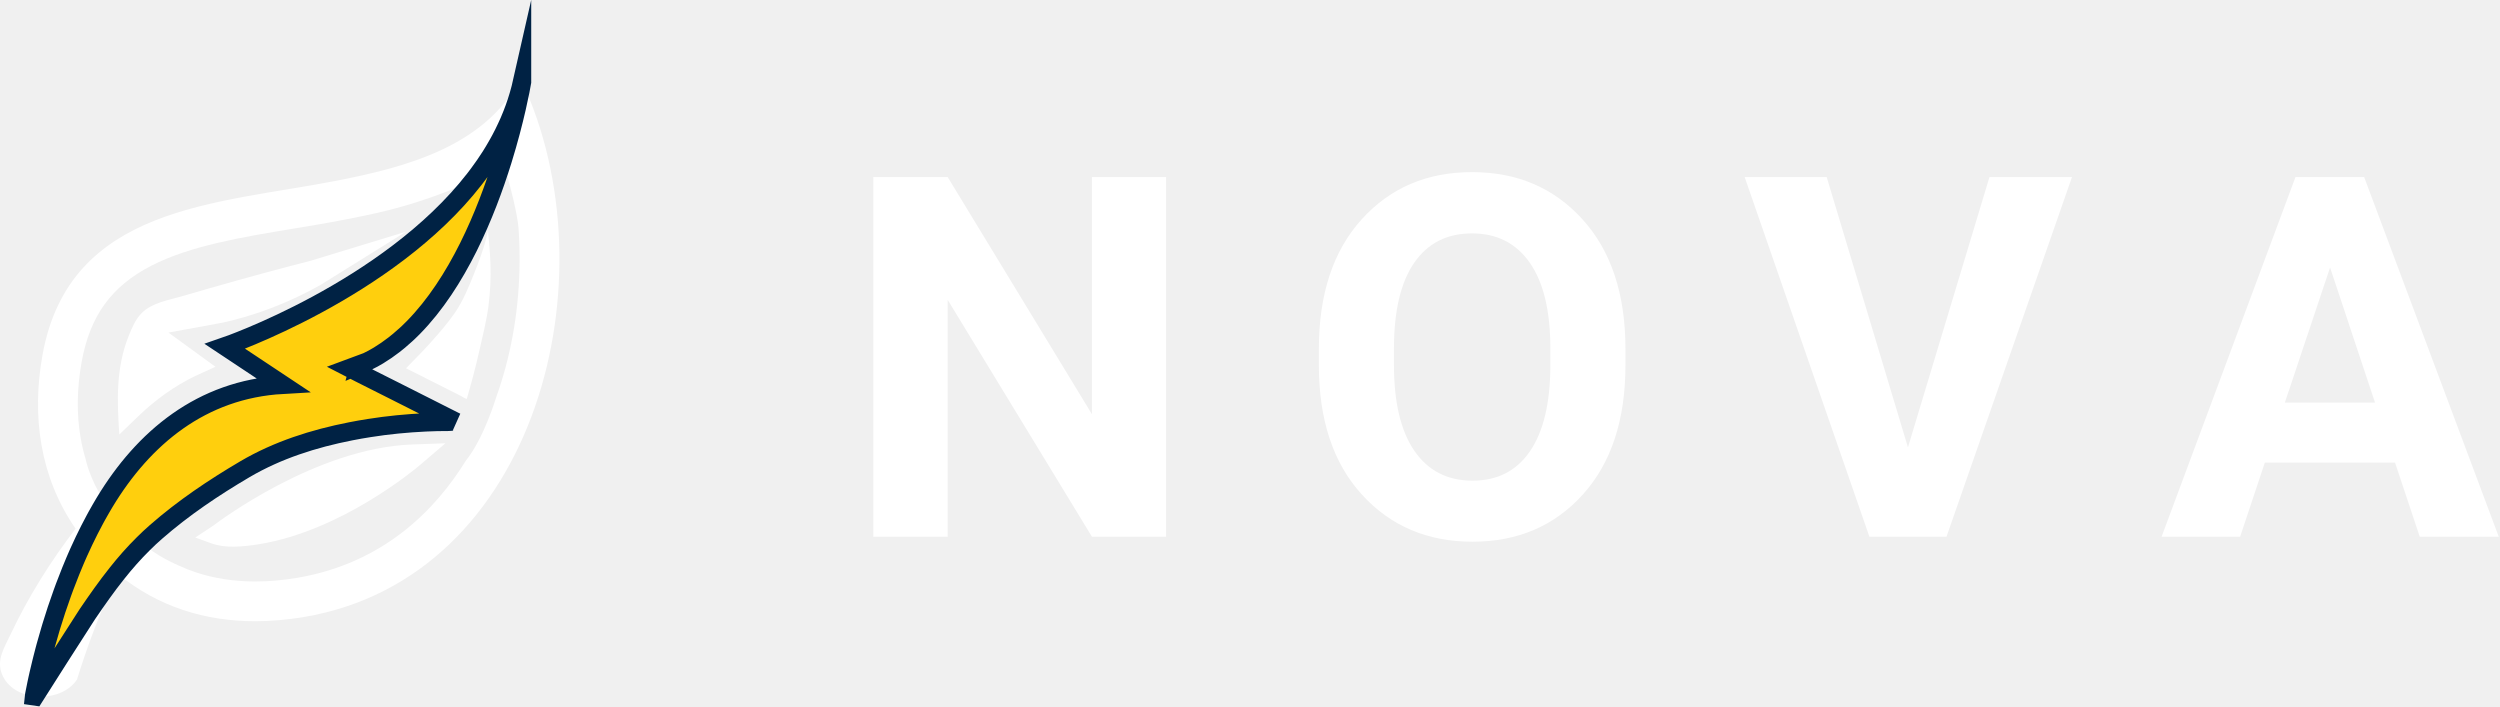
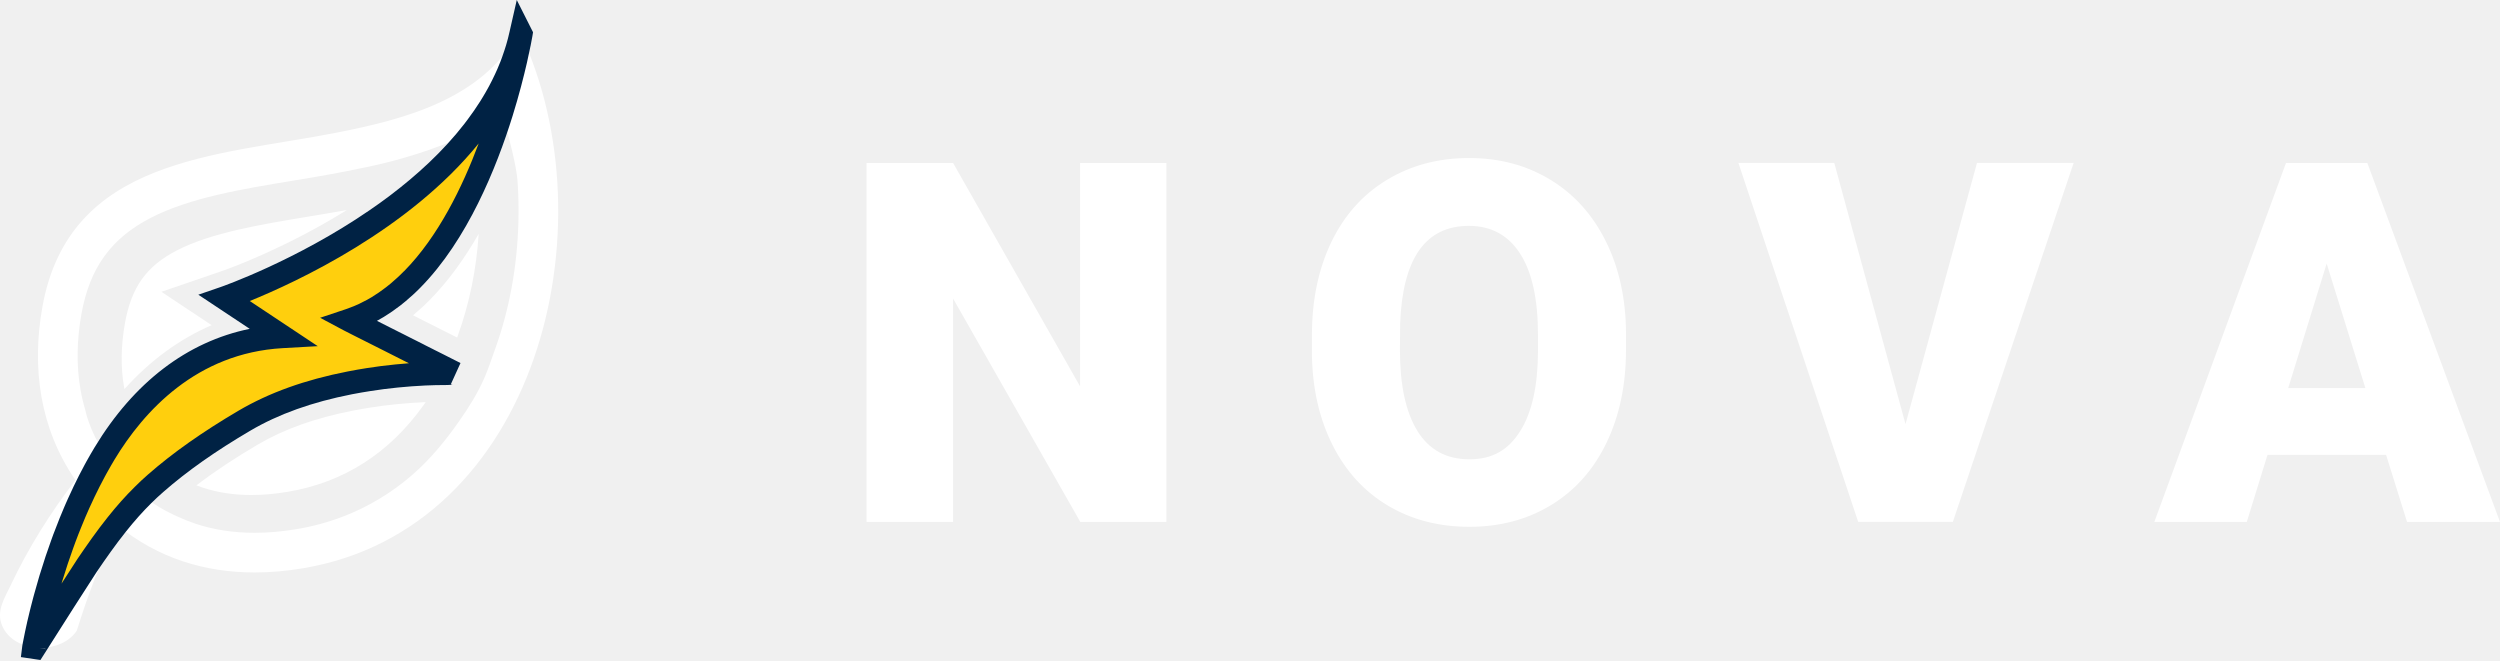
- <svg xmlns="http://www.w3.org/2000/svg" id="a" viewBox="0 0 1088.72 307.61">
-   <g style="isolation:isolate;">
-     <text transform="translate(366.33 233.75)" style="fill:#fff; font-family:Roboto-Bold, Roboto; font-size:220.32px; font-weight:700; isolation:isolate; letter-spacing:.2em;">
-       <tspan x="0" y="0">N</tspan>
-     </text>
-     <text transform="translate(565.1 233.75)" style="fill:#fff; font-family:Roboto-Bold, Roboto; font-size:220.32px; font-weight:700; isolation:isolate; letter-spacing:.19em;">
-       <tspan x="0" y="0">O</tspan>
-     </text>
-     <text transform="translate(758.92 233.75)" style="fill:#fff; font-family:Roboto-Bold, Roboto; font-size:220.32px; font-weight:700; isolation:isolate; letter-spacing:.16em;">
-       <tspan x="0" y="0">V</tspan>
-     </text>
-     <text transform="translate(940.48 233.75)" style="fill:#fff; font-family:Roboto-Bold, Roboto; font-size:220.32px; font-weight:700; isolation:isolate; letter-spacing:.2em;">
-       <tspan x="0" y="0">A</tspan>
-     </text>
-   </g>
-   <path d="M227.18,35.31h-1.04c-15.87,28.75-49.66,37.54-79.68,43.41-52.18,10.17-116.17,10.88-127.93,75.74-4.82,26.62-1.15,53.32,14.39,75.77-10.79,14.06-20.64,29.75-28.21,45.82-2.72,5.79-6.5,11.34-3.75,17.78,2.34,5.52,7.88,8.64,13.86,9.4.97-5.42,7.03-36.87,21.86-67.9,2.69-5.63,5.65-11.22,8.93-16.66-6.8-10.45-8.36-18.9-8.36-18.9-.87-2.88-1.57-5.84-2.1-8.87-1.85-10.44-1.69-21.66.42-33.37,3.63-19.98,12.96-32.86,30.24-41.77,17.02-8.77,39.76-12.52,61.76-16.16,7.32-1.21,14.88-2.46,22.2-3.89,5.49-1.07,12.01-2.34,19.09-4.1,0,0,21.33-5.07,37.78-13.66,9.71-12.5,17.21-26.6,20.71-42.3-.05-.11-.11-.23-.17-.34Z" style="fill:#fff;" />
-   <path d="M227.36,35.68c-.42,2.42-2.95,16.32-8.48,34.12,0,0,6.71,21.32,7.05,31.37.34,5.38.43,10.84.29,16.35-.5,19.52-3.97,38.41-10.19,55.63,0,0-5.27,17.68-13.15,27.46-13.15,21.3-35.81,44.68-73.48,51.03-6.29,1.06-12.42,1.59-18.26,1.59-9.23,0-17.94-1.34-25.91-4-2.6-.87-5.13-1.87-7.61-3.03,0,0-10.36-4.44-15.17-9.46-4.16,4.1-7.94,8.41-11.5,12.9-4.49,5.63-8.64,11.54-12.83,17.69-.47.7-.9,1.41-1.36,2.11-7.28,11.21-14.42,22.53-21.6,33.81.87.09,1.73.14,2.6.14,6.24,0,12.48-2.49,15.77-7.48,4.87-15.74,10.77-31.09,17.83-45.94,17.68,14.41,38.15,20.57,59.79,20.57,6.95,0,14.01-.64,21.14-1.83,102.46-17.26,134.33-149.09,95.08-233.05h0ZM156.61,162.53c2.75,1.39,6.64,3.35,10.96,5.52-4.31-2.19-8.21-4.15-10.96-5.52ZM152.55,160.47h0s1.55.79,4.07,2.06c-2.37-1.2-3.87-1.96-4.06-2.06h-.01Z" style="fill:#fff;" />
-   <path d="M156.37,159.05c-1.25.51-2.52.99-3.82,1.43.19.1,1.69.87,4.06,2.06,2.75,1.37,6.64,3.33,10.96,5.52,1.34.66,2.71,1.36,4.1,2.06.7.34,1.4.7,2.1,1.06l3.17,1.6c.7.36,1.41.7,2.11,1.06,1.04.52,2.07,1.04,3.09,1.57.34.17.69.34,1.02.51,1.34.67,2.65,1.34,3.89,1.96.62.32,1.22.62,1.82.92.59.29,1.16.59,1.71.87,4.43,2.23,7.56,3.81,8.08,4.07-.83-.33-2.62-.03-3.45-.03-3.28-.01-6.55.06-9.84.22-4.11.19-8.22.5-12.32.9-4.09.41-8.18.93-12.24,1.58-2.71.42-5.41.9-8.11,1.43-16.1,3.16-31.83,8.16-46.02,16.49-13.63,8.02-26.85,16.9-38.78,27.34-1.9,1.65-3.72,3.36-5.46,5.1-4.16,4.1-7.94,8.41-11.5,12.9-4.49,5.63-8.64,11.54-12.83,17.69-.47.7-.9,1.41-1.36,2.11-7.28,11.21-14.42,22.53-21.6,33.81l-.34-.05c.01-.1.04-.22.06-.34.03-.18.06-.37.1-.59.2-1.09.52-2.69.94-4.7.14-.66.29-1.37.46-2.14.03-.13.06-.25.09-.39.11-.53.24-1.08.37-1.65.33-1.44.7-2.99,1.11-4.65.17-.67.33-1.35.51-2.05.29-1.18.61-2.42.95-3.69.17-.6.33-1.22.5-1.85.62-2.25,1.3-4.63,2.04-7.1.14-.51.31-1.02.46-1.54,1.37-4.49,2.94-9.3,4.75-14.28.33-.93.67-1.86,1.02-2.79.84-2.25,1.72-4.53,2.66-6.83.56-1.39,1.15-2.8,1.74-4.2.24-.59.5-1.17.76-1.77.32-.75.65-1.5.99-2.25.73-1.63,1.49-3.27,2.27-4.9.03-.06.05-.13.09-.19,1.46-3.05,3.02-6.12,4.66-9.16.27-.5.53-.99.81-1.49.53-.98,1.09-1.96,1.67-2.95.28-.48.56-.98.85-1.46.31-.52.62-1.06.94-1.59,16.89-27.96,42.16-49.12,77.52-51.12l-25.17-16.72s71.01-24.37,108.68-72.87c.09-.11.18-.22.25-.33.52-.67,1.03-1.35,1.54-2.04,1.82-2.44,3.55-4.95,5.19-7.52.47-.76.95-1.53,1.41-2.3.41-.66.8-1.34,1.18-2.01.22-.36.42-.73.62-1.09.01-.01.03-.04.04-.06.37-.65.74-1.31,1.08-1.97.93-1.73,1.81-3.5,2.63-5.28.38-.8.75-1.62,1.11-2.43.47-1.11.93-2.21,1.37-3.33.32-.81.62-1.63.92-2.44.34-.93.66-1.87.97-2.81.25-.79.51-1.58.74-2.37.1-.32.19-.65.29-.98.2-.71.39-1.43.59-2.15.05-.22.11-.43.17-.65.22-.84.41-1.68.6-2.52v.03c-.41,2.42-2.94,16.32-8.46,34.12-7.23,23.26-19.56,53.21-38.97,72.9-.66.65-1.32,1.31-2,1.96-.34.32-.67.64-1.02.95-1.03.94-2.07,1.86-3.13,2.75-.71.59-1.43,1.17-2.15,1.73-2.18,1.68-4.43,3.25-6.76,4.66-.78.47-1.57.92-2.37,1.36-1.18.65-2.39,1.26-3.63,1.85-.83.38-1.65.74-2.49,1.09h0Z" style="fill:#ffcf0d; stroke:#024; stroke-miterlimit:10; stroke-width:8px;" />
-   <path d="M32.93,230.23s6.61,10.38,18.43,19.76" style="fill:none;" />
-   <path d="M218.88,69.8c-3.28,2.98-7.57,5.71-12.24,8.16" style="fill:none;" />
-   <path d="M176.82,100.89l-37.24,23.19c-20.54,11.59-38.62,15.65-44.02,16.68l-22.21,4.07,20.46,14.89-8.77,4.01c-8.84,4.26-17.35,10.28-25.19,17.88l-7.89,7.62c-.99-14.83-1.53-28.99,4.14-43.08,1.39-3.45,2.88-7,5.51-9.71,4.45-4.58,11.62-5.69,17.5-7.39,15.74-4.59,31.51-9.06,47.38-13.21,2.94-.78,5.89-1.54,8.83-2.29l41.49-12.65h0Z" style="fill:#fff;" />
-   <path d="M62.45,236.75c-.6-.62-1.12-1.26-1.51-1.9" style="fill:none;" />
-   <path d="M194,193.03l-11.12,9.49c-.65.53-1.3,1.08-1.96,1.62-1.49,1.2-3,2.35-4.53,3.49-2.23,1.65-4.49,3.26-6.78,4.81-2.85,1.93-5.77,3.81-8.72,5.59-3.39,2.04-6.83,3.98-10.35,5.8-3.81,1.97-7.7,3.81-11.66,5.46s-8.36,3.27-12.65,4.57-8.82,2.38-13.32,3.12c-3.63.59-7.33,1.03-11,1.09-3.36.05-6.78-.32-9.96-1.48-2.3-.84-4.61-1.67-6.91-2.51l7.92-5.23c1.79-1.37,44.56-33.73,86.43-35.28l14.61-.53h.01Z" style="fill:#fff;" />
-   <path d="M213.22,128.55c-.13,1.44-.27,2.86-.45,4.3-.81,6.69-2.53,13.22-4,19.79-1.58,7.13-3.45,13.97-5.5,21.1-1.27-.36-1.48-.78-2.65-1.36l-4.51-2.28c-6.17-3.12-12.36-6.22-18.53-9.34-.25-.13-.51-.25-.76-.38l7.27-7.47c.41-.42.81-.85,1.21-1.3.47-.5.93-.99,1.39-1.5.51-.57,1.02-1.13,1.53-1.71,3.44-3.86,6.83-7.78,9.77-12.03,3.64-5.26,6.06-11.2,8.42-17.1,2.16-5.42,4.26-10.93,5.63-16.62.17-.7.32-1.41.46-2.13.05.46.09.92.14,1.36.11,1.2.23,2.39.33,3.59.14,1.68.28,3.36.39,5.04.43,5.99.38,12.03-.13,18.02h-.03Z" style="fill:#fff;" />
+ <svg xmlns="http://www.w3.org/2000/svg" id="a" viewBox="0 0 1088.72 287.45">
+   <path d="M507.92,227.29h-37.46l-55.4-97.27v97.27h-37.68V70.98h37.68l55.3,97.27v-97.27h37.58v156.31h-.01Z" style="fill:#fff;" />
+   <path d="M708.1,152.35c0,15.24-2.83,28.74-8.48,40.47-5.65,11.73-13.69,20.78-24.1,27.1-10.41,6.34-22.28,9.5-35.59,9.5s-25.12-3.06-35.43-9.18c-10.31-6.12-18.34-14.87-24.1-26.25-5.77-11.38-8.79-24.45-9.07-39.19v-8.8c0-15.32,2.81-28.83,8.43-40.53,5.61-11.7,13.67-20.74,24.16-27.1,10.49-6.36,22.42-9.55,35.8-9.55s25.04,3.15,35.43,9.45c10.38,6.3,18.45,15.27,24.21,26.89,5.77,11.63,8.67,24.96,8.75,39.99v7.19h0ZM669.77,145.81c0-15.53-2.59-27.32-7.79-35.37s-12.61-12.08-22.28-12.08c-18.9,0-28.88,14.17-29.95,42.51l-.1,11.49c0,15.32,2.54,27.09,7.62,35.32,5.08,8.23,12.64,12.34,22.66,12.34s16.85-4.04,22.01-12.13c5.16-8.09,7.77-19.72,7.84-34.89v-7.19h-.01Z" style="fill:#fff;" />
+   <path d="M829.81,184.77l31.14-113.8h42.09l-52.6,156.31h-41.22l-52.17-156.31h41.76l31.03,113.8h-.01Z" style="fill:#fff;" />
+   <path d="M1039.11,198.09h-51.64l-9.02,29.2h-40.26l57.33-156.31h35.43l57.76,156.31h-40.47l-9.13-29.2h0ZM996.49,169h33.6l-16.85-54.22-16.75,54.22Z" style="fill:#fff;" />
+   <path d="M226.71,14.54h-1.04c-15.84,28.69-49.56,37.46-79.51,43.32-52.07,10.15-115.93,10.86-127.66,75.58-4.81,26.57-1.14,53.21,14.36,75.62-10.77,14.03-20.6,29.69-28.16,45.72-2.72,5.78-6.49,11.32-3.75,17.74,2.34,5.51,7.86,8.62,13.83,9.39.97-5.41,7.01-36.79,21.82-67.75,2.68-5.61,5.64-11.2,8.92-16.62-6.78-10.43-8.34-18.86-8.34-18.86-.86-2.87-1.56-5.83-2.1-8.85-1.84-10.41-1.69-21.62.42-33.3,3.62-19.94,12.93-32.79,30.18-41.68,16.98-8.75,39.67-12.5,61.63-16.13,7.3-1.21,14.85-2.45,22.15-3.89,5.47-1.07,11.99-2.34,19.05-4.09,0,0,21.29-5.05,37.71-13.63,9.69-12.47,17.17-26.54,20.66-42.21-.05-.11-.11-.23-.17-.34Z" style="fill:#fff;" />
+   <path d="M226.89,14.91c-.42,2.41-2.95,16.28-8.46,34.05,0,0,6.69,21.27,7.04,31.31.34,5.37.43,10.82.29,16.32-.5,19.48-3.96,38.33-10.17,55.51-1.51,4.18-2.86,8.37-4.64,12.46-2.91,6.69-6.81,12.89-11,18.86-6.03,8.61-12.61,16.65-20.6,23.56-8.7,7.52-18.63,13.55-29.34,17.73-6.72,2.62-13.77,4.57-20.89,5.73-6.27,1.05-12.4,1.59-18.22,1.59-9.21,0-17.91-1.33-25.86-3.99-2.59-.86-5.12-1.87-7.59-3.02,0,0-10.34-4.43-15.14-9.44-4.15,4.09-7.92,8.39-11.48,12.88-4.48,5.61-8.62,11.52-12.8,17.65-.47.7-.9,1.41-1.36,2.11-7.26,11.19-14.39,22.48-21.55,33.74.86.09,1.73.14,2.59.14,6.22,0,12.46-2.49,15.74-7.47,4.86-15.71,10.74-31.03,17.79-45.85,17.64,14.38,38.07,20.52,59.66,20.52,6.93,0,13.98-.63,21.09-1.83,102.25-17.22,134.05-148.78,94.88-232.56h.01ZM156.29,141.5c2.74,1.38,6.63,3.34,10.93,5.51-4.31-2.18-8.19-4.14-10.93-5.51ZM152.24,139.45h0s1.55.79,4.06,2.06c-2.36-1.19-3.86-1.96-4.05-2.06h-.01Z" style="fill:#fff;" />
+   <path d="M32.86,209.05s6.59,10.36,18.39,19.72" style="fill:none;" />
+   <path d="M218.43,48.96c-3.28,2.97-7.56,5.7-12.22,8.14" style="fill:none;" />
+   <path d="M97.88,117.6l-27.6,9.47,21.88,14.54c-14.05,6.06-26.8,15.39-37.97,27.83-.05-.24-.09-.5-.14-.74-1.54-8.7-1.4-18.2.41-28.22,2.82-15.52,9.37-24.63,22.61-31.45,14.95-7.71,36.49-11.26,57.38-14.73l.15-.03c5.41-.89,10.95-1.8,16.46-2.82-27.46,17.12-52.78,26-53.17,26.14h0Z" style="fill:#fff;" />
+   <path d="M62.32,215.57c-.6-.62-1.12-1.26-1.51-1.89" style="fill:none;" />
+   <path d="M185.38,175.12c-.33.48-.67.97-1.02,1.45-14.94,20.88-34.76,33.52-59.03,37.6-5.49.93-10.82,1.4-15.84,1.4-3.73,0-7.37-.25-10.83-.77-3.66-.55-7.15-1.37-10.46-2.48-.9-.29-1.79-.62-2.67-.97,7.77-5.93,16.64-11.81,26.81-17.79,11.39-6.69,24.93-11.51,41.35-14.73,2.79-.53,5.27-.98,7.65-1.35,3.63-.58,7.45-1.07,11.37-1.46,3.9-.39,7.77-.67,11.53-.85.38-.01.76-.04,1.14-.05h0Z" style="fill:#fff;" />
+   <path d="M208.46,101.83c-.99,15.49-4.03,30.31-9.02,44.13-.09.25-.18.52-.25.77-.03.09-.05.19-.09.28-1.35-.66-3.04-1.52-4.95-2.49-.58-.29-1.94-.98-1.94-.98-.48-.24-.97-.48-1.47-.74,0,0-4.88-2.46-5.13-2.59-1.02-.52-2.03-1.03-2.97-1.5-.41-.2-2.78-1.4-2.78-1.4.04-.03.25-.2.25-.2,1.21-1.02,2.4-2.07,3.61-3.17l1.23-1.16c.52-.5,1.03-.99,1.54-1.5l.72-.71c8.25-8.38,15.3-18.34,21.26-28.75h0Z" style="fill:#fff;" />
+   <path d="M156.05,138.02c-1.24.51-2.51.99-3.81,1.42.19.1,1.69.86,4.05,2.06,2.74,1.37,6.63,3.33,10.93,5.51,1.33.66,2.71,1.36,4.09,2.06.7.34,1.4.7,2.1,1.05l3.16,1.6c.7.36,1.41.7,2.11,1.05,1.04.52,2.07,1.04,3.09,1.56.34.17.69.34,1.02.51,1.33.67,2.64,1.33,3.89,1.96.62.32,1.22.62,1.82.91.58.29,1.16.58,1.7.86,4.42,2.22,7.54,3.8,8.06,4.06-.83-.33-2.62-.03-3.44-.03-3.28-.01-6.54.06-9.82.22-4.1.19-8.2.5-12.29.9-4.08.41-8.17.93-12.22,1.57-2.71.42-5.4.9-8.09,1.42-16.07,3.15-31.76,8.14-45.92,16.46-13.6,8-26.8,16.87-38.7,27.28-1.89,1.65-3.71,3.35-5.45,5.09-4.15,4.09-7.92,8.39-11.48,12.88-4.48,5.61-8.62,11.52-12.8,17.65-.47.7-.9,1.41-1.36,2.11-7.26,11.19-14.39,22.48-21.55,33.74l-.34-.05c.01-.1.04-.22.06-.34.03-.18.06-.37.1-.58.2-1.09.52-2.68.94-4.69.14-.66.29-1.37.46-2.13.03-.13.06-.25.09-.39.11-.53.24-1.08.37-1.65.33-1.44.7-2.98,1.1-4.64.17-.67.33-1.35.51-2.04.29-1.18.61-2.41.95-3.68.17-.6.33-1.22.5-1.84.62-2.25,1.3-4.62,2.03-7.09.14-.51.3-1.02.46-1.54,1.37-4.48,2.93-9.28,4.74-14.25.33-.93.67-1.85,1.02-2.78.84-2.25,1.71-4.52,2.65-6.82.56-1.38,1.14-2.79,1.74-4.19.24-.58.5-1.17.76-1.77.32-.75.65-1.5.99-2.25.72-1.63,1.49-3.26,2.26-4.89.03-.06.05-.13.09-.19,1.46-3.05,3.01-6.11,4.65-9.14.27-.5.53-.99.81-1.49.53-.98,1.09-1.96,1.66-2.95.28-.48.56-.98.85-1.46.3-.52.62-1.05.94-1.59,16.85-27.9,42.08-49.02,77.36-51.02l-25.12-16.69s70.87-24.32,108.46-72.72c.09-.11.18-.22.25-.33.52-.67,1.03-1.35,1.54-2.03,1.82-2.44,3.54-4.94,5.18-7.51.47-.76.95-1.52,1.41-2.3.41-.66.8-1.33,1.18-2.01.22-.36.42-.72.62-1.09.01-.01.03-.04.04-.06.37-.65.74-1.31,1.08-1.97.93-1.73,1.8-3.49,2.63-5.27.38-.8.75-1.61,1.1-2.43.47-1.1.93-2.21,1.37-3.33.32-.81.62-1.63.91-2.44.34-.93.66-1.87.97-2.81.25-.79.51-1.57.74-2.36.1-.32.19-.65.29-.98.2-.71.39-1.42.58-2.15.05-.22.11-.43.17-.65.22-.84.41-1.68.6-2.51v.03c-.41,2.41-2.93,16.28-8.45,34.05-7.21,23.22-19.52,53.1-38.89,72.75-.66.65-1.32,1.31-1.99,1.96-.34.32-.67.63-1.02.95-1.03.94-2.07,1.85-3.12,2.74-.71.58-1.42,1.17-2.15,1.73-2.17,1.68-4.42,3.24-6.74,4.65-.77.47-1.56.91-2.36,1.36-1.18.65-2.39,1.26-3.62,1.84-.83.38-1.65.74-2.49,1.09h0Z" style="fill:#ffcf0d;" />
+   <path d="M225.05,0l-3.15,13.84c-.18.76-.34,1.51-.57,2.39l-.05.19c-.03.13-.06.25-.09.38-.18.67-.36,1.33-.52,1.89l-.3,1.05c-.22.74-.46,1.47-.7,2.21-.28.88-.57,1.75-.91,2.65-.28.77-.56,1.54-.85,2.29-.43,1.08-.88,2.15-1.31,3.17-.33.76-.67,1.52-1.05,2.31-.81,1.74-1.65,3.43-2.53,5.07-.23.42-.46.85-.7,1.27l-.37.65c-.17.32-.33.62-.51.91l-.08.14c-.36.61-.72,1.23-1.14,1.92-.32.53-.63,1.07-.97,1.59l-.36.56c-1.55,2.45-3.23,4.88-4.98,7.21-.48.66-.97,1.31-1.47,1.96l-.24.32c-9.22,11.89-20.6,22.3-32.44,31.25-2.91,2.2-5.85,4.31-8.8,6.32-32.02,21.98-64.39,33.3-64.86,33.45l-9.73,3.35,22.38,14.86c-27.27,5.63-50.43,23.28-67.6,51.7-.33.55-.65,1.09-.91,1.55-.24.39-.47.79-.7,1.18l-.22.38c-.6,1.03-1.17,2.03-1.69,2.98-.29.53-.57,1.05-.85,1.57-1.6,2.95-3.17,6.06-4.71,9.25-.08.14-.14.28-.19.42-.79,1.63-1.55,3.28-2.25,4.85-.37.8-.71,1.59-1.02,2.29-.28.65-.56,1.28-.79,1.84-.61,1.44-1.21,2.87-1.78,4.27-.86,2.15-1.75,4.42-2.71,6.97l-.05.11c-.33.91-.67,1.83-.98,2.71-1.65,4.52-3.23,9.26-4.84,14.55l-.18.56c-.1.36-.2.71-.28.95-.75,2.5-1.42,4.91-2.07,7.24-.17.61-.32,1.21-.5,1.83-.34,1.3-.67,2.57-.97,3.75-.18.71-.36,1.4-.52,2.08-.41,1.68-.79,3.25-1.13,4.74l-.11.55c-.09.39-.18.77-.28,1.24-.03.11-.05.23-.06.29-.18.77-.33,1.5-.47,2.17-.43,2.06-.75,3.67-.97,4.84l-.03.15c-.04.14-.06.29-.08.43-.05.22-.09.42-.1.61l-.61,4.91,8.51,1.26,6.36-10.01c5.52-8.7,11.23-17.69,16.92-26.45.2-.32.41-.63.61-.95.24-.37.47-.74.7-1.08,3.85-5.65,8.04-11.66,12.59-17.36,3.7-4.66,7.32-8.72,11.09-12.45,1.69-1.68,3.44-3.31,5.21-4.85,10.35-9.07,22.76-17.81,37.92-26.72,12.32-7.24,26.82-12.42,44.31-15.86,2.91-.56,5.5-1,7.94-1.38,3.81-.61,7.82-1.13,11.91-1.54,4.06-.41,8.12-.7,12.03-.89,3.06-.14,5.94-.2,8.84-.2.58-.01,1.18,0,2.07-.08.18-.01.41-.03.61-.04.18-.01.34-.01.43-.01-.01,0-.15-.01-.39-.08-.11-.04-.25-.08-.42-.14l4.2-9.23c-.52-.28-3.66-1.85-8.06-4.08-.56-.28-1.14-.57-1.79-.9-.53-.25-1.07-.53-1.63-.81l-.14-.08c-1.22-.61-2.49-1.24-3.9-1.96l-.3-.17c-.24-.11-.47-.23-.71-.36-1.02-.51-2.04-1.03-3.05-1.54-.37-.18-.74-.37-1.1-.55-.33-.17-.67-.33-1.02-.51l-3.15-1.6c-.72-.37-1.44-.74-2.11-1.05l-.84-.43c-1.12-.56-2.21-1.12-3.24-1.63-1.89-.95-3.7-1.87-5.36-2.71.15-.09.3-.17.46-.25.85-.47,1.7-.95,2.53-1.45,2.4-1.46,4.84-3.14,7.21-4.98.76-.58,1.52-1.21,2.31-1.87,1.12-.93,2.22-1.9,3.3-2.9l1.09-1.02c.48-.47.97-.95,1.45-1.42l.63-.63c20.37-20.66,33.07-52.08,40.13-74.8,5.59-18.03,8.15-32.05,8.61-34.68l.27-1.68L225.05,0h0ZM19.8,282.69l-2.6-.5,2.62.38s-.01.08-.01.11h0ZM175.97,118.07l-.6.6c-.44.44-.9.89-1.28,1.26l-.99.93c-.98.9-1.97,1.77-2.92,2.58-.67.55-1.35,1.1-2.03,1.63-2.08,1.61-4.19,3.06-6.27,4.33-.72.43-1.45.84-2.17,1.24-1.04.57-2.13,1.13-3.3,1.68-.76.36-1.54.69-2.31,1.02-1.27.52-2.4.94-3.47,1.3l-11.23,3.75,10.45,5.56c.19.1,1.73.88,4.17,2.12,2.73,1.36,6.6,3.31,10.95,5.51,1.05.52,2.12,1.07,3.2,1.61l.91.46c.67.33,1.35.67,2.03,1.03l3.15,1.59c.37.19.74.37,1.1.56.33.17.67.33,1.04.52l1.68.84c-1.96.15-3.92.32-5.89.52-4.29.42-8.5.97-12.5,1.6-2.54.39-5.25.88-8.28,1.46-18.66,3.66-34.2,9.25-47.52,17.07-15.72,9.25-28.64,18.35-39.46,27.83-1.94,1.69-3.86,3.48-5.68,5.31-4.05,3.99-7.94,8.34-11.89,13.32-4.75,5.94-9.07,12.15-13.04,17.98-.3.44-.58.89-.86,1.33-.18.28-.36.56-.55.85-1.88,2.88-3.75,5.8-5.63,8.71.08-.25.15-.51.24-.77l.18-.61c1.55-5.07,3.07-9.65,4.66-14.03.32-.88.63-1.75.99-2.72.91-2.45,1.77-4.62,2.62-6.69.53-1.35,1.1-2.73,1.71-4.15.23-.53.46-1.08.75-1.71.29-.71.61-1.41.95-2.17.71-1.59,1.45-3.17,2.21-4.76l.05-.13.03-.05c1.49-3.09,3.01-6.1,4.55-8.94.25-.47.5-.93.8-1.46.51-.94,1.05-1.88,1.6-2.83l.23-.41c.19-.32.37-.65.61-1.03.29-.51.61-1.04.9-1.54,12.67-20.98,35.67-46.44,73.29-48.56l15.23-.86-29.6-19.66c20.43-8.31,69.23-30.96,99.68-68.62-7.11,19.05-17.68,40.63-32.49,55.64h0Z" style="fill:#024;" />
</svg>
